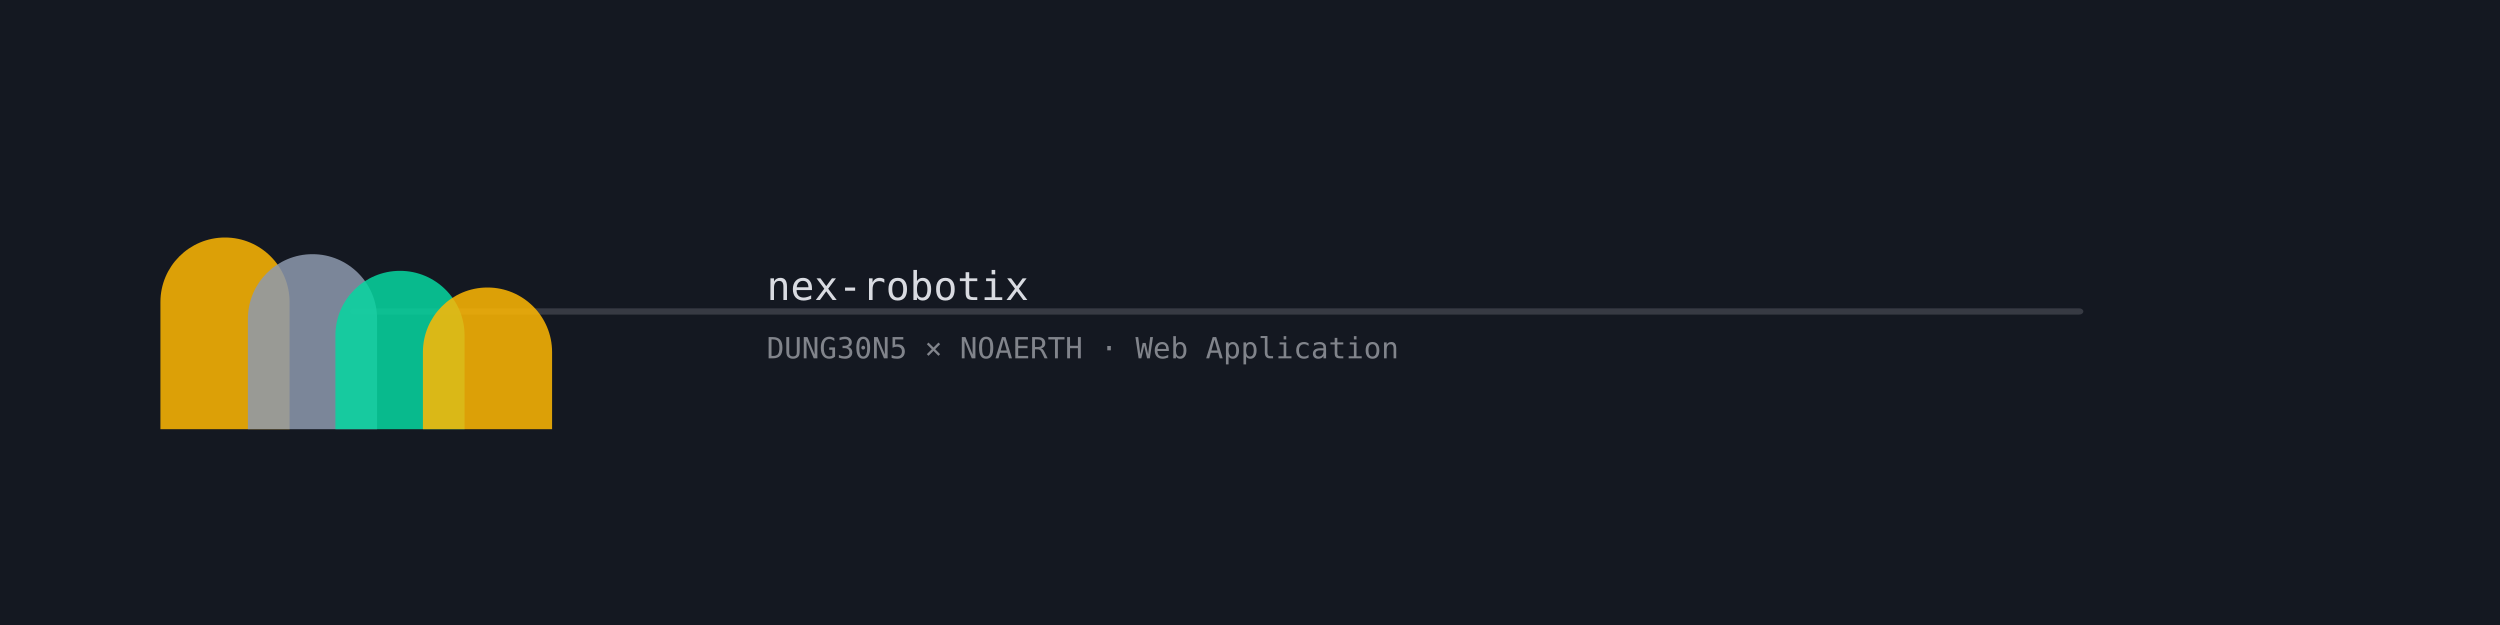
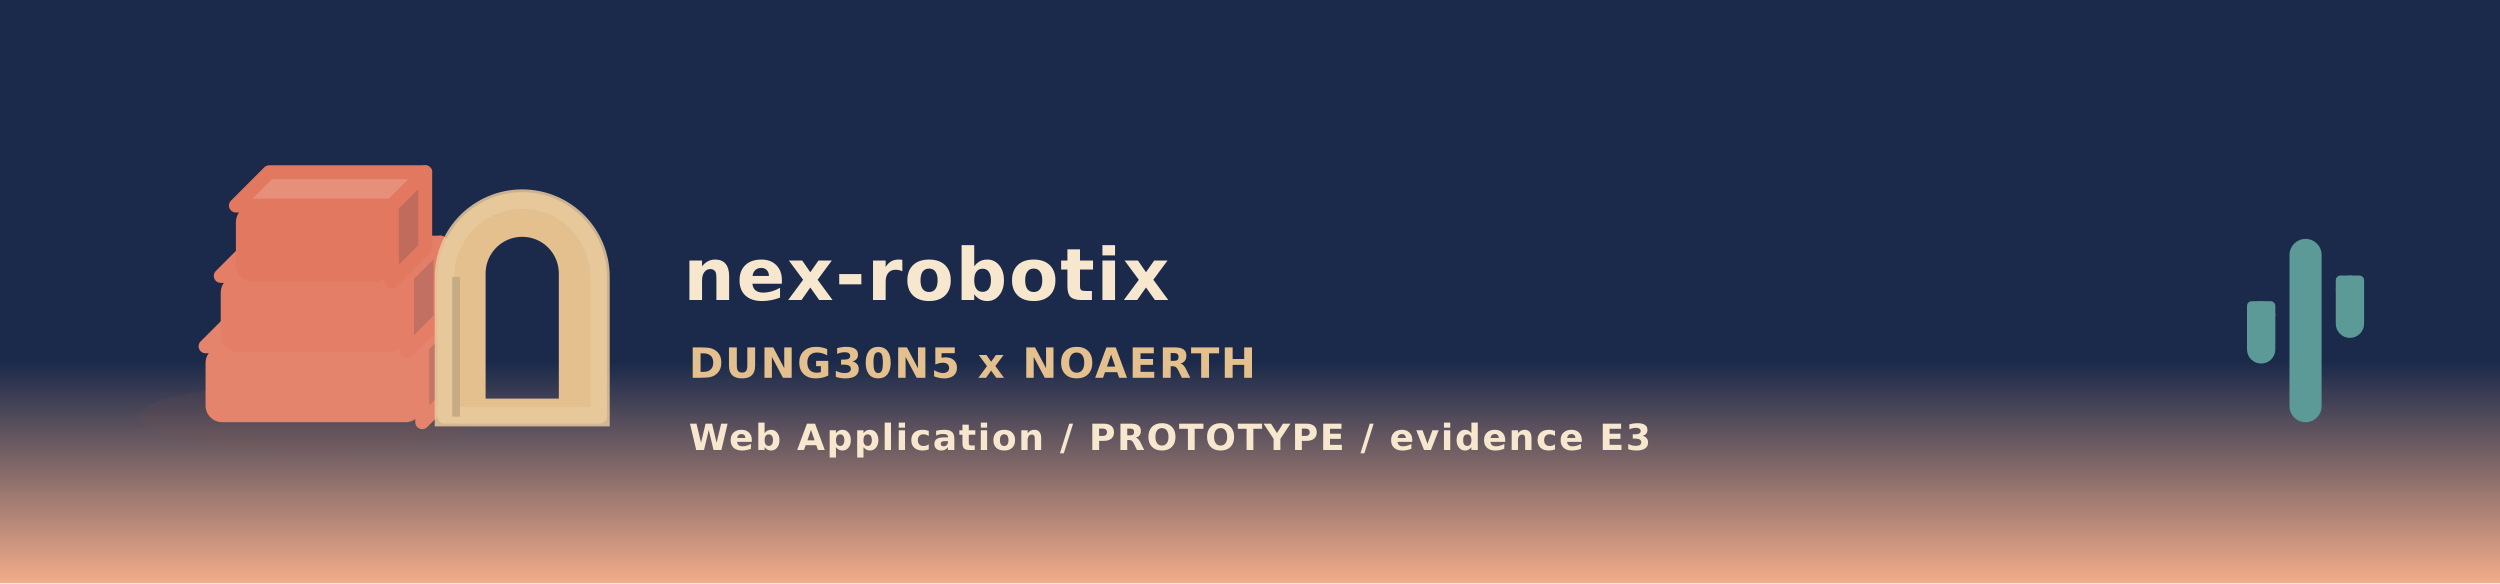
- <svg xmlns="http://www.w3.org/2000/svg" viewBox="0 0 1200 300" width="1200" height="300" role="img" aria-label="nex-robotix identity object">
-   <rect width="1200" height="300" fill="#141821" />
-   <defs>
-     <linearGradient id="gft" x1="0" y1="0" x2="1" y2="1">
-       <stop offset="0%" stop-color="#ffb703" />
-       <stop offset="100%" stop-color="#8d99ae" />
-     </linearGradient>
-   </defs>
-   <rect x="168.00" y="148.00" width="832.00" height="3.00" rx="2.00" fill="rgba(238,241,246,0.160)" opacity="1.00" />
-   <path d="M77.00,206.00 L77.00,145.00 A31.00,31.00 0 0 1 139.00,145.00 L139.00,206.00 Z" fill="rgba(255,183,3,0.850)" opacity="1.00" />
-   <path d="M119.00,206.00 L119.00,153.00 A31.00,31.00 0 0 1 181.00,153.00 L181.00,206.00 Z" fill="rgba(141,153,174,0.850)" opacity="1.00" />
-   <path d="M161.00,206.00 L161.00,161.00 A31.00,31.00 0 0 1 223.00,161.00 L223.00,206.00 Z" fill="rgba(6,214,160,0.850)" opacity="1.00" />
-   <path d="M203.00,206.00 L203.00,169.00 A31.00,31.00 0 0 1 265.00,169.00 L265.00,206.00 Z" fill="rgba(255,183,3,0.850)" opacity="1.00" />
-   <text x="368" y="144" font-family="ui-monospace,Menlo,monospace" font-size="19" fill="rgba(238,241,246,0.900)">nex-robotix</text>
-   <text x="368" y="172" font-family="ui-monospace,Menlo,monospace" font-size="14" fill="rgba(238,241,246,0.500)">DUNG30N5 × NOAERTH · Web Application</text>
+ <svg xmlns="http://www.w3.org/2000/svg" width="900" height="210" viewBox="0 0 900 210" role="img" aria-label="nex-robotix - identity object">
+   <linearGradient id="skyf" x1="0" y1="0" x2="0" y2="1">
+     <stop offset="0" stop-color="#1b2a4a" />
+     <stop offset="0.62" stop-color="#1b2a4a" />
+     <stop offset="1" stop-color="#f3ad8a" />
+   </linearGradient>
+   <rect width="900" height="210" fill="url(#skyf)" />
+   <rect x="0" y="352" width="900" height="-142" fill="#e3c08d" />
+   <rect x="0" y="352" width="900" height="3" fill="#e6c596" />
+   <ellipse cx="112" cy="150" rx="62" ry="12" fill="rgba(138,90,68,0.11)" />
+   <path d="M74,124.67 L152,124.67 L164,112.67 L86,112.67 Z" fill="#e99a82" stroke="#e5846c" stroke-width="5" stroke-linejoin="round" />
+   <path d="M152,124.67 L164,112.67 L164,140 L152,152 Z" fill="#c37566" stroke="#e5846c" stroke-width="5" stroke-linejoin="round" />
+   <rect x="74" y="124.67" width="78" height="27.33" rx="6" fill="#e5846c" />
+   <path d="M79.46,99.33 L146.54,99.33 L158.54,87.33 L91.46,87.33 Z" fill="#e8957d" stroke="#e47e66" stroke-width="5" stroke-linejoin="round" />
+   <path d="M146.54,99.33 L158.54,87.33 L158.54,114.67 L146.54,126.67 Z" fill="#c27061" stroke="#e47e66" stroke-width="5" stroke-linejoin="round" />
+   <rect x="79.46" y="99.33" width="67.08" height="27.33" rx="6" fill="#e47e66" />
+   <path d="M84.92,74 L141.08,74 L153.08,62 L96.92,62 Z" fill="#e79079" stroke="#e37861" stroke-width="5" stroke-linejoin="round" />
+   <path d="M141.08,74 L153.08,62 L153.08,89.33 L141.08,101.33 Z" fill="#c16b5d" stroke="#e37861" stroke-width="5" stroke-linejoin="round" />
+   <rect x="84.92" y="74" width="56.16" height="27.33" rx="6" fill="#e37861" />
+   <path d="M160,150 L160,99.68 A28,28 0 0 1 216,99.68 L216,150 Z M172.32,146 L172.32,98.43 A15.68,15.68 0 0 1 203.68,98.43 L203.68,146 Z" fill="#e3c08d" fill-rule="evenodd" stroke="#e3c08d" stroke-width="5" stroke-linejoin="round" />
+   <path d="M160,150 L160,99.68 A28,28 0 0 1 216,99.68 L216,150 Z" fill="none" stroke="#e8c99d" stroke-width="7" stroke-linecap="round" opacity="0.85" />
+   <rect x="162.8" y="99.68" width="2.8" height="50.32" fill="#c7ab84" />
+   <text x="246" y="108" font-family="Verdana,DejaVu Sans,sans-serif" font-size="26" font-weight="700" letter-spacing="0.6" fill="#f6e7ce" text-anchor="start">nex-robotix</text>
+   <text x="248" y="136" font-family="Verdana,DejaVu Sans,sans-serif" font-size="15" font-weight="700" letter-spacing="0.6" fill="#e3c08d" text-anchor="start">DUNG30N5 x NOAERTH</text>
+   <text x="248" y="162" font-family="Verdana,DejaVu Sans,sans-serif" font-size="13" font-weight="700" letter-spacing="0.6" fill="#f6e7ce" text-anchor="start">Web Application  /  PROTOTYPE  /  evidence E3</text>
+   <rect x="824.22" y="86" width="11.56" height="66" rx="5.78" fill="#5b9a97" />
+   <rect x="808.92" y="108.44" width="10.2" height="22.44" rx="5.1" fill="#5b9a97" />
+   <rect x="808.92" y="108.44" width="10.2" height="6.6" rx="1.7" fill="#5b9a97" />
+   <rect x="840.88" y="99.2" width="10.2" height="22.44" rx="5.1" fill="#5b9a97" />
+   <rect x="840.88" y="99.2" width="10.2" height="6.6" rx="1.7" fill="#5b9a97" />
</svg>
